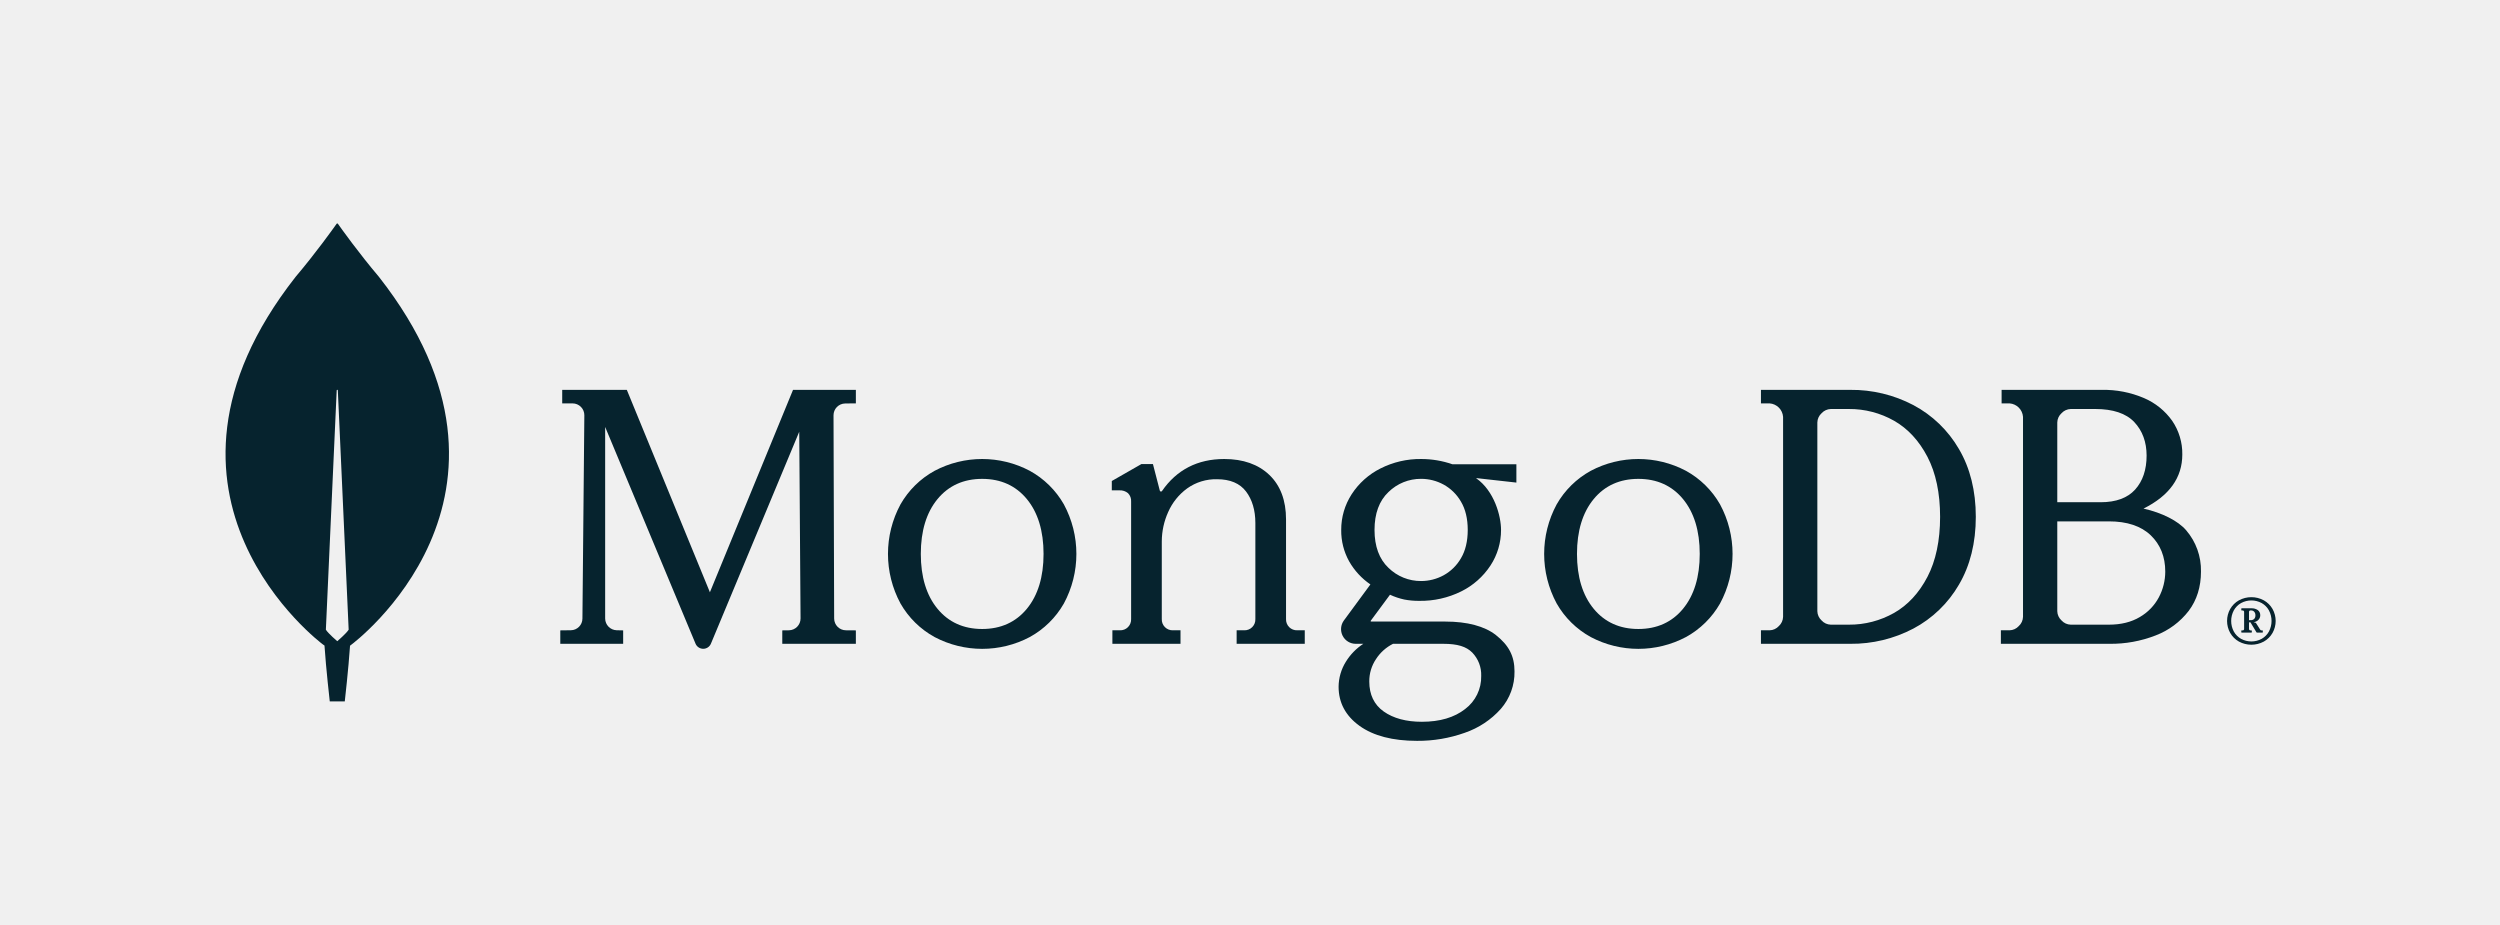
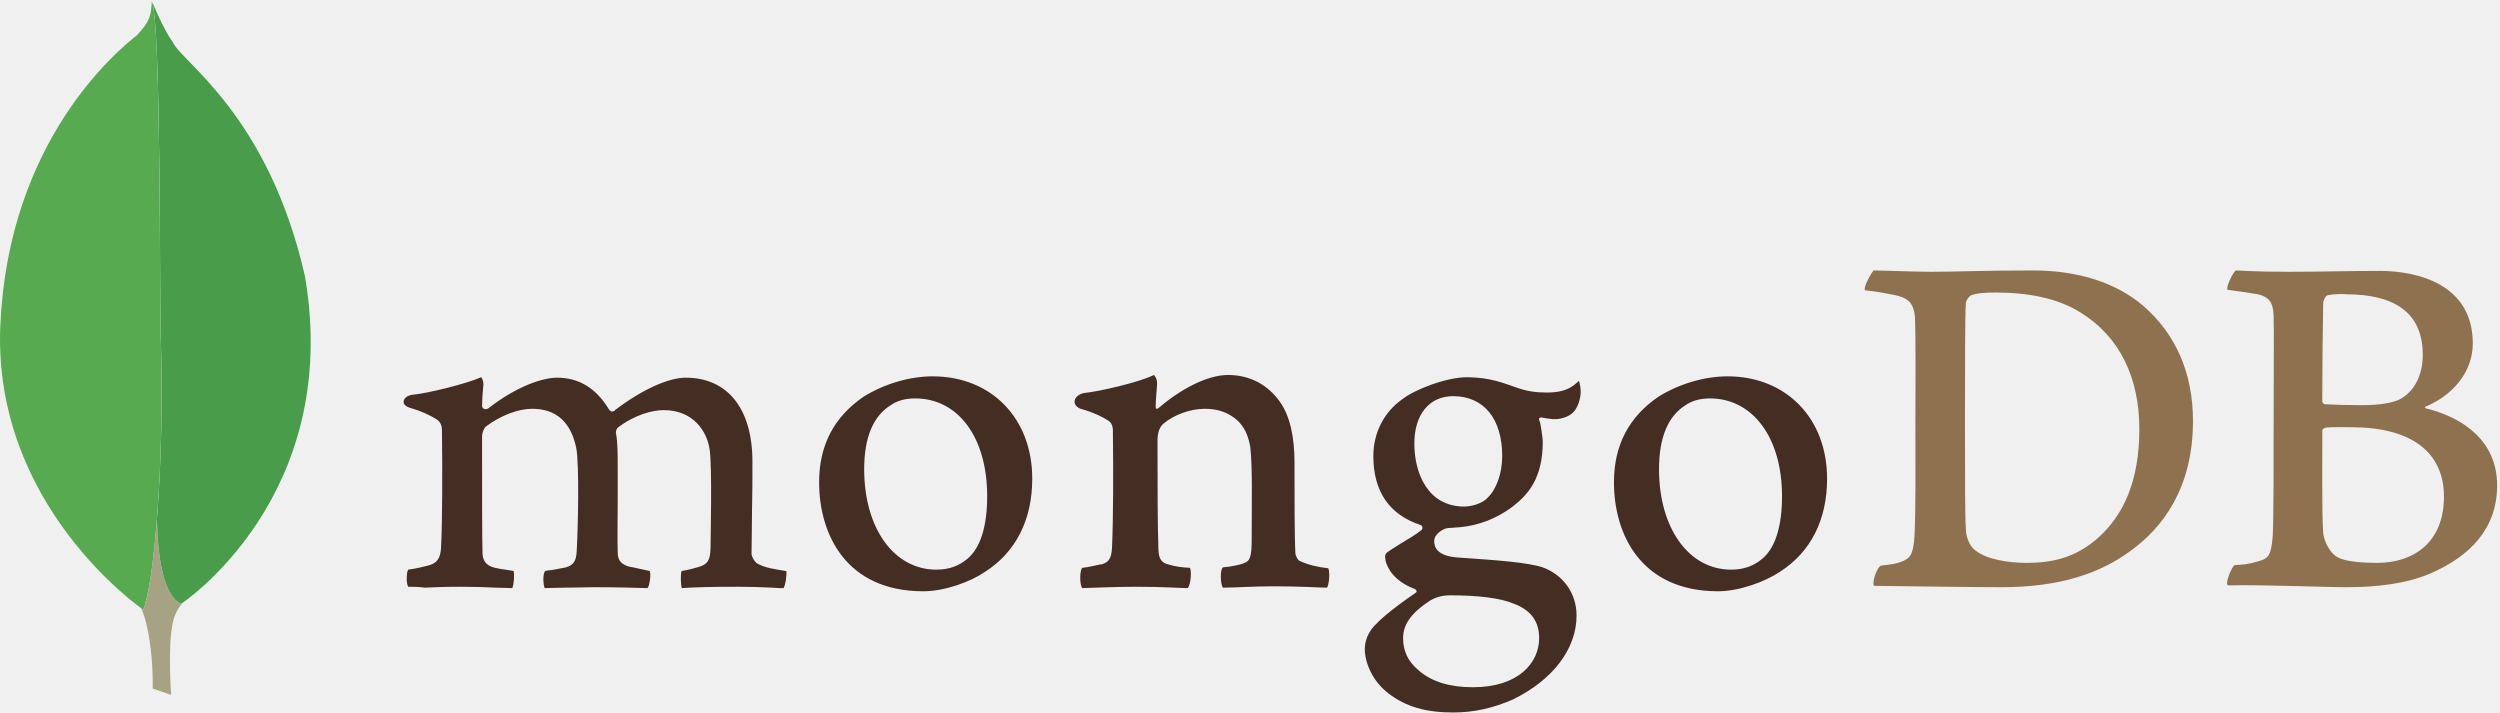
- <svg xmlns="http://www.w3.org/2000/svg" id="Layer_1" data-name="Layer 1" viewBox="0 0 1344.652 497.44">
-   <path d="M203.777,148.858c-10.815-12.762-20.133-25.814-22.025-28.492a.426.426,0,0,0-.7 0c-1.892,2.678-11.208,15.73-22.022,28.492-92.691,118.085,14.63,197.755,14.63,197.755l.87.605c.814,12.326,2.835,30.041,2.835,30.041H185.442s2.013-17.638,2.83-29.961l.875-.684S296.468,266.943,203.777,148.858ZM181.404,344.881h-.001s-4.811-4.104-6.11-6.16l-.012-.221,5.819-128.561a.303.303,0,0,1,.605,0l5.819,128.56-.011.221C186.216,340.776,181.404,344.881,181.404,344.881Z" fill="#06232e" />
-   <path d="M381.829,318.559,337.268,210.002l-.127-.311H302.392V216.961l5.579.009a6.335,6.335,0,0,1,6.324,6.398L313.267,332.716a6.305,6.305,0,0,1-6.201,6.271l-5.708.068v7.227h33.816v-7.223l-3.48-.071a6.369,6.369,0,0,1-6.206-6.334V229.641L374.1,346.205a4.485,4.485,0,0,0,8.278-.001l47.501-113.991.708,100.417a6.349,6.349,0,0,1-6.257,6.381l-3.572.044v7.227H460.334v-7.229l-5.419-.042a6.362,6.362,0,0,1-6.255-6.313l-.342-109.329a6.359,6.359,0,0,1,6.236-6.355l5.782-.056v-7.266H426.541Z" fill="#06232e" />
-   <path d="M693.4,337.316a5.885,5.885,0,0,1-1.694-4.392v-53.582c0-10.167-3.017-18.206-8.968-23.896-5.946-5.683-14.111-8.564-24.267-8.564-14.34,0-25.604,5.796-33.481,17.228a.651.651,0,0,1-1.168-.204l-3.704-14.312h-6.19l-15.935,9.121-.001,5.019h4.112a6.699,6.699,0,0,1,4.605,1.519,5.852,5.852,0,0,1,1.674,4.567v63.105a5.809,5.809,0,0,1-6.086,6.086H598.311v7.271h36.641v-7.271h-3.986a5.808,5.808,0,0,1-6.086-6.086v-41.767a38.68,38.68,0,0,1,3.444-15.777,31.247,31.247,0,0,1,10.201-12.681,26.57,26.57,0,0,1,16.073-4.94c7.03,0,12.272,2.214,15.582,6.581,3.338,4.414,5.031,10.113,5.031,16.938v51.646a5.806,5.806,0,0,1-6.085,6.086h-3.987v7.271h36.642v-7.271h-3.987A5.882,5.882,0,0,1,693.4,337.316Z" fill="#06232e" />
-   <path d="M1029.128,217.885a71.483,71.483,0,0,0-33.938-8.193H947.145V216.962h4.655a7.838,7.838,0,0,1,7.249,7.248V331.762a6.952,6.952,0,0,1-2.275,4.974,6.868,6.868,0,0,1-4.974,2.275h-4.655v7.271h48.044a71.483,71.483,0,0,0,33.938-8.193,61.785,61.785,0,0,0,24.506-23.626c6.022-10.229,9.076-22.502,9.076-36.477,0-13.971-3.054-26.242-9.076-36.475A61.81,61.81,0,0,0,1029.128,217.885Zm14.374,60.101c0,12.769-2.294,23.639-6.819,32.311-4.516,8.651-10.544,15.165-17.915,19.361a48.619,48.619,0,0,1-24.353,6.327h-9.686a6.861,6.861,0,0,1-4.974-2.275,6.945,6.945,0,0,1-2.274-4.974v-101.499a6.867,6.867,0,0,1,2.274-4.974,6.964,6.964,0,0,1,4.974-2.274H994.415a48.619,48.619,0,0,1,24.353,6.327c7.368,4.193,13.396,10.707,17.915,19.36C1041.208,254.352,1043.502,265.222,1043.502,277.985Z" fill="#06232e" />
-   <path d="M1175.851,285.214c-4.361-5.062-12.867-9.374-22.935-11.67,13.845-6.873,20.862-16.647,20.862-29.068a31.331,31.331,0,0,0-5.414-18.104,35.9,35.9,0,0,0-15.219-12.278,55.037,55.037,0,0,0-22.674-4.402H1076.582V216.962h4.268a7.835,7.835,0,0,1,7.248,7.248V331.762a6.955,6.955,0,0,1-2.274,4.974,6.868,6.868,0,0,1-4.974,2.275h-4.655v7.271h58.505a66.18,66.18,0,0,0,24.688-4.491,40.798,40.798,0,0,0,17.841-13.237c4.372-5.809,6.589-12.916,6.589-21.124A33.037,33.037,0,0,0,1175.851,285.214Zm-67.046,48.495a6.948,6.948,0,0,1-2.275-4.974v-48.312h27.781c9.76,0,17.334,2.527,22.51,7.512,5.168,4.98,7.788,11.54,7.788,19.494a29.601,29.601,0,0,1-3.43,13.812,26.801,26.801,0,0,1-10.273,10.649c-4.545,2.716-10.129,4.094-16.595,4.094h-20.532A6.861,6.861,0,0,1,1108.806,333.709Zm-2.275-63.583V227.236a6.868,6.868,0,0,1,2.275-4.974,6.964,6.964,0,0,1,4.974-2.274h13.206c9.492,0,16.539,2.358,20.943,7.011,4.408,4.661,6.644,10.737,6.644,18.059,0,7.582-2.074,13.726-6.166,18.26-4.08,4.518-10.31,6.809-18.516,6.809Z" fill="#06232e" />
-   <path d="M553.893,253.238a54.789,54.789,0,0,0-51.231.001,47.342,47.342,0,0,0-18.303,18.007,56.146,56.146,0,0,0,0,53.382,47.31,47.31,0,0,0,18.303,18.009,54.789,54.789,0,0,0,51.231-.001A47.306,47.306,0,0,0,572.195,324.628a56.142,56.142,0,0,0,0-53.382A47.353,47.353,0,0,0,553.893,253.238Zm7.395,44.699c0,12.348-3.024,22.276-8.99,29.511-5.943,7.206-14.025,10.86-24.021,10.86-9.999,0-18.08-3.654-24.021-10.86-5.965-7.23-8.989-17.159-8.989-29.511s3.024-22.28,8.989-29.512c5.94-7.206,14.021-10.859,24.021-10.859,9.996,0,18.078,3.653,24.021,10.859C558.263,275.661,561.288,285.59,561.288,297.938Z" fill="#06232e" />
-   <path d="M906.825,253.238a54.789,54.789,0,0,0-51.231.001,47.342,47.342,0,0,0-18.303,18.007,56.146,56.146,0,0,0,0,53.382,47.31,47.31,0,0,0,18.303,18.009,54.789,54.789,0,0,0,51.231-.001A47.306,47.306,0,0,0,925.127,324.628a56.146,56.146,0,0,0,0-53.382A47.353,47.353,0,0,0,906.825,253.238Zm7.395,44.699c0,12.348-3.024,22.276-8.99,29.511-5.943,7.206-14.025,10.86-24.021,10.86-9.999,0-18.08-3.654-24.021-10.86-5.965-7.23-8.99-17.159-8.99-29.511,0-12.351,3.024-22.28,8.99-29.512,5.94-7.206,14.021-10.859,24.021-10.859,9.996,0,18.078,3.653,24.021,10.859C911.195,275.661,914.22,285.59,914.22,297.938Z" fill="#06232e" />
-   <path d="M764.369,246.882a47.243,47.243,0,0,0-21.872,5.088A39.554,39.554,0,0,0,727.003,265.835a35.071,35.071,0,0,0-5.616,19.195,33.879,33.879,0,0,0,4.294,16.957,37.509,37.509,0,0,0,11.403,12.356l-14.252,19.374A7.889,7.889,0,0,0,729.186,346.281h4.094a30.828,30.828,0,0,0-9.404,9.66,25.785,25.785,0,0,0-3.898,13.446c0,8.585,3.796,15.664,11.283,21.042,7.434,5.34,17.828,8.047,30.892,8.047a74.996,74.996,0,0,0,25.742-4.359,45.946,45.946,0,0,0,19.332-12.825,29.893,29.893,0,0,0,7.37-20.159c0-8.183-3.001-14.038-10.037-19.579-6.02-4.734-15.393-7.237-27.104-7.237h-40.008a.255.255,0,0,1-.212-.396l10.383-14.042a37.017,37.017,0,0,0,7.693,2.586,41.169,41.169,0,0,0,8.051.715,49.195,49.195,0,0,0,22.574-5.087,40.119,40.119,0,0,0,15.693-13.863,34.643,34.643,0,0,0,5.719-19.198c0-7.419-3.559-20.928-13.384-27.816.026-.069.076-.065.092-.061l21.548,2.41v-9.863h-34.442A50.991,50.991,0,0,0,764.369,246.882Zm12.044,62.571H776.413a25.308,25.308,0,0,1-12.044,3.062,24.84,24.84,0,0,1-17.576-7.111c-4.972-4.707-7.493-11.562-7.493-20.373s2.521-15.666,7.493-20.374a24.847,24.847,0,0,1,17.576-7.11A25.35,25.35,0,0,1,776.413,260.606a24.271,24.271,0,0,1,9.371,9.177c2.425,4.065,3.654,9.195,3.654,15.247,0,6.055-1.229,11.185-3.654,15.246A24.211,24.211,0,0,1,776.413,309.453ZM749.25,346.281h27.112c7.531,0,12.321,1.46,15.532,4.733a17.222,17.222,0,0,1,4.79,12.534A21.661,21.661,0,0,1,788.018,381.376c-5.789,4.538-13.61,6.839-23.246,6.839-8.444,0-15.358-1.865-20.549-5.545-5.136-3.641-7.741-9.058-7.741-16.101a21.273,21.273,0,0,1,3.638-12.103A23.377,23.377,0,0,1,749.25,346.281Z" fill="#06232e" />
-   <path d="M1204.211,345.069a12.343,12.343,0,0,1-4.673-4.638,13.172,13.172,0,0,1,0-12.894,12.347,12.347,0,0,1,4.673-4.638,14.064,14.064,0,0,1,13.421,0,12.34,12.34,0,0,1,4.673,4.638,13.166,13.166,0,0,1,0,12.894,12.336,12.336,0,0,1-4.673,4.638,14.068,14.068,0,0,1-13.421,0Zm12.279-1.476a10.197,10.197,0,0,0,3.883-3.935,12.158,12.158,0,0,0,0-11.348,10.2,10.2,0,0,0-3.883-3.935,11.607,11.607,0,0,0-11.137,0,10.193,10.193,0,0,0-3.883,3.935,12.158,12.158,0,0,0,0,11.348,10.19,10.19,0,0,0,3.883,3.935,11.607,11.607,0,0,0,11.137,0Zm-10.979-3.496v-.878l.176-.14h.598a.783.783,0,0,0,.737-.738v-9.275a.783.783,0,0,0-.737-.738h-.598l-.176-.141v-.878l.176-.141h5.2a5.694,5.694,0,0,1,3.514.984,3.316,3.316,0,0,1,1.3,2.811,3.396,3.396,0,0,1-1.002,2.442,4.214,4.214,0,0,1-2.547,1.247l1.194.352,2.319,3.654a.8.8,0,0,0,.667.422h.598l.141.14v.878l-.141.141H1213.873l-.211-.141-3.232-5.375h-.772v3.619a.785.785,0,0,0,.737.738h.598l.176.14v.878l-.176.141h-5.306Zm5.024-6.535a2.567,2.567,0,0,0,1.897-.667,2.619,2.619,0,0,0,.667-1.933,2.797,2.797,0,0,0-.632-1.915,2.135,2.135,0,0,0-1.687-.72h-.387a.785.785,0,0,0-.737.738V333.563Z" fill="#06232e" />
+ <svg xmlns="http://www.w3.org/2000/svg" aria-hidden="true" role="img" class="iconify iconify--logos" width="112.22" height="32" preserveAspectRatio="xMidYMid meet" viewBox="0 0 512 146">
+   <g fill="none" fill-rule="evenodd">
+     <path d="M476.713 60.463c-.46.092-.922 1.107-.922 1.66c-.092 3.692-.184 13.474-.184 20.118c0 .185.276.554.553.554c1.384.092 4.706.184 7.567.184c3.968 0 6.275-.553 7.568-1.106c3.321-1.662 4.89-5.261 4.89-9.23c0-8.95-6.275-12.365-15.596-12.365c-.646-.092-2.49-.092-3.876.185zm23.81 41.25c0-9.136-6.737-14.212-18.918-14.212c-.554 0-4.43-.092-5.353.092c-.277.093-.645.278-.645.555c0 6.551-.093 16.98.184 21.04c.184 1.753 1.477 4.245 3.046 4.983c1.66.923 5.444 1.107 8.028 1.107c7.29 0 13.658-4.06 13.658-13.565zm-42.634-46.325c.922 0 3.69.276 10.796.276c6.737 0 12.089-.184 18.641-.184c8.028 0 19.102 2.86 19.102 14.857c0 5.906-4.153 10.613-9.597 12.92c-.276.092-.276.276 0 .368c7.751 1.939 14.581 6.737 14.581 15.78c0 8.86-5.537 14.489-13.566 17.996c-4.891 2.122-10.981 2.86-17.164 2.86c-4.707 0-17.349-.553-24.362-.368c-.738-.278.646-3.6 1.291-4.153c1.662-.093 2.953-.185 4.707-.739c2.492-.645 2.768-1.384 3.137-5.167c.185-3.23.185-14.674.185-22.794c0-11.166.093-18.733 0-22.424c-.092-2.86-1.107-3.784-3.137-4.338c-1.57-.276-4.153-.646-6.276-.922c-.462-.462 1.107-3.6 1.662-3.968zm-53.248 57.399c2.216 1.752 6.553 2.49 10.429 2.49c4.983 0 9.966-.921 14.765-5.26c4.891-4.428 8.305-11.257 8.305-22.146c0-10.429-3.968-18.919-12.089-23.901c-4.614-2.862-10.52-4.06-17.349-4.06c-2.03 0-3.968.092-5.167.645c-.278.185-.923 1.015-.923 1.476c-.185 1.846-.185 16.057-.185 24.363c0 8.582 0 20.579.185 21.963c0 1.385.645 3.507 2.03 4.43zm-20.948-57.4c1.754 0 8.49.277 11.72.277c5.815 0 9.967-.276 20.948-.276c9.228 0 16.98 2.491 22.517 7.197c6.736 5.814 10.244 13.843 10.244 23.624c0 13.935-6.368 21.964-12.736 26.578c-6.366 4.706-14.672 7.474-26.484 7.474c-6.275 0-17.072-.184-26.024-.277h-.092c-.461-.83.738-4.06 1.476-4.152c2.4-.277 3.046-.37 4.246-.83c1.937-.739 2.307-1.754 2.584-5.168c.276-6.368.184-14.027.184-22.702c0-6.182.092-18.272-.093-22.148c-.276-3.229-1.66-4.06-4.429-4.614c-1.384-.276-3.23-.646-5.813-.922c-.37-.647 1.291-3.507 1.752-4.06z" fill="#8E714E" />
+     <path d="M272.033 116.385c-2.307-.277-3.968-.645-5.998-1.568c-.277-.185-.739-1.107-.739-1.477c-.184-3.23-.184-12.458-.184-18.64c0-4.984-.83-9.321-2.953-12.366c-2.492-3.508-6.09-5.537-10.705-5.537c-4.06 0-9.505 2.768-14.027 6.644c-.092.092-.83.739-.738-.277c0-1.015.185-3.045.277-4.43c.093-1.292-.646-1.937-.646-1.937c-2.953 1.476-11.258 3.414-14.304 3.69c-2.214.463-2.768 2.585-.46 3.323h.092c2.49.738 4.152 1.569 5.443 2.4c.923.738.831 1.753.831 2.584c.092 6.92.092 17.533-.184 23.347c-.092 2.307-.738 3.137-2.4 3.506l.185-.092c-1.292.277-2.307.553-3.876.738c-.554.554-.554 3.507 0 4.153c1.015 0 6.367-.277 10.798-.277c6.09 0 9.228.277 10.796.277c.646-.738.831-3.507.462-4.153c-1.754-.092-3.046-.276-4.245-.646c-1.661-.37-2.123-1.199-2.216-3.137c-.183-4.892-.183-15.227-.183-22.24c0-1.938.553-2.861 1.106-3.415c2.123-1.845 5.538-3.137 8.583-3.137c2.953 0 4.89.923 6.367 2.123c2.03 1.66 2.676 4.06 2.953 5.813c.461 3.968.277 11.812.277 18.641c0 3.691-.277 4.614-1.66 5.075c-.647.277-2.308.647-4.246.83c-.646.647-.461 3.508 0 4.154c2.676 0 5.814-.277 10.428-.277c5.721 0 9.413.277 10.89.277c.46-.554.645-3.23.276-3.969zm25.562-35.25c-4.89 0-7.936 3.783-7.936 9.688c0 5.999 2.676 12.92 10.243 12.92c1.292 0 3.692-.554 4.798-1.846c1.754-1.66 2.954-4.983 2.954-8.49c0-7.659-3.784-12.273-10.059-12.273zm-.646 40.787c-1.845 0-3.138.554-3.968 1.016c-3.876 2.49-5.629 4.89-5.629 7.752c0 2.675 1.015 4.797 3.23 6.643c2.676 2.307 6.367 3.415 11.073 3.415c9.413 0 13.566-5.076 13.566-10.058c0-3.508-1.754-5.815-5.352-7.106c-2.584-1.108-7.29-1.662-12.92-1.662zm.646 23.994c-5.629 0-9.69-1.2-13.196-3.876c-3.415-2.584-4.891-6.46-4.891-9.136c0-.738.185-2.769 1.846-4.614c1.014-1.108 3.23-3.23 8.49-6.829c.184-.092.276-.184.276-.37c0-.184-.185-.369-.369-.46c-4.337-1.661-5.629-4.338-5.999-5.814v-.185c-.091-.554-.276-1.107.555-1.661c.646-.461 1.569-1.015 2.583-1.66c1.569-.924 3.23-1.939 4.245-2.77c.185-.184.185-.368.185-.553c0-.185-.185-.37-.37-.461c-6.458-2.123-9.688-6.922-9.688-14.12c0-4.706 2.122-8.951 5.905-11.627c2.584-2.03 9.044-4.522 13.289-4.522h.277c4.337.092 6.736 1.015 10.15 2.215c1.846.646 3.6.922 6 .922c3.598 0 5.167-1.107 6.458-2.398c.093.184.278.646.37 1.845c.092 1.2-.277 2.953-1.2 4.245c-.738 1.015-2.399 1.754-4.06 1.754h-.462c-1.661-.185-2.4-.37-2.4-.37l-.368.185c-.092.185 0 .369.092.646l.093.185c.184.83.553 3.321.553 3.968c0 7.567-3.045 10.888-6.275 13.38c-3.138 2.307-6.736 3.783-10.797 4.153c-.092 0-.46 0-1.292.092c-.461 0-1.107.093-1.2.093h-.092c-.738.184-2.583 1.107-2.583 2.675c0 1.384.83 3.046 4.798 3.323c.83.092 1.66.092 2.584.185c5.26.368 11.812.83 14.857 1.845c4.245 1.568 6.921 5.352 6.921 9.874c0 6.83-4.89 13.197-13.011 17.164c-3.968 1.754-7.937 2.677-12.274 2.677zm52.6-64.32c-1.937 0-3.691.46-4.983 1.383c-3.598 2.215-5.444 6.645-5.444 13.104c0 12.09 6.09 20.58 14.765 20.58c2.584 0 4.614-.739 6.367-2.215c2.676-2.216 4.061-6.645 4.061-12.828c0-11.996-5.999-20.025-14.765-20.025zm1.662 39.496c-15.688 0-21.317-11.535-21.317-22.332c0-7.567 3.045-13.381 9.135-17.534c4.338-2.676 9.506-4.152 14.12-4.152c11.996 0 20.394 8.582 20.394 20.948c0 8.397-3.322 15.041-9.69 19.102c-3.045 2.03-8.305 3.968-12.643 3.968h.001zM187.411 81.595c-1.938 0-3.691.461-4.984 1.384c-3.598 2.215-5.444 6.645-5.444 13.104c0 12.09 6.09 20.58 14.765 20.58c2.584 0 4.614-.739 6.368-2.215c2.675-2.216 4.06-6.645 4.06-12.828c0-11.996-5.906-20.025-14.765-20.025zm1.661 39.497c-15.688 0-21.317-11.535-21.317-22.332c0-7.567 3.045-13.381 9.135-17.534c4.338-2.676 9.506-4.152 14.12-4.152c11.997 0 20.394 8.582 20.394 20.948c0 8.397-3.322 15.041-9.69 19.102c-2.953 2.03-8.213 3.968-12.642 3.968zm-105.478-.923c-.185-.276-.37-1.107-.277-2.122c0-.739.185-1.2.277-1.384c1.938-.278 2.953-.555 4.06-.831c1.846-.462 2.584-1.476 2.676-3.783c.278-5.537.278-16.058.185-23.348v-.185c0-.83 0-1.846-1.015-2.584c-1.477-.922-3.23-1.752-5.537-2.4c-.83-.275-1.384-.737-1.292-1.29c0-.554.554-1.2 1.754-1.385c3.045-.277 10.98-2.214 14.118-3.599c.185.184.462.739.462 1.477l-.092 1.014c-.093 1.016-.185 2.216-.185 3.415c0 .369.37.646.738.646c.185 0 .37-.092.554-.185c5.906-4.614 11.258-6.275 14.026-6.275c4.523 0 8.03 2.123 10.706 6.552c.184.278.369.37.646.37c.184 0 .46-.092.553-.277c5.445-4.153 10.89-6.645 14.488-6.645c8.582 0 13.658 6.368 13.658 17.165c0 3.045 0 7.013-.092 10.613c0 3.229-.092 6.182-.092 8.305c0 .46.645 1.937 1.66 2.214c1.292.646 3.046.923 5.353 1.292h.092c.185.646-.184 3.045-.553 3.507c-.554 0-1.385 0-2.307-.092a136.208 136.208 0 0 0-7.014-.185c-5.721 0-8.674.092-11.536.277c-.183-.738-.276-2.953 0-3.507c1.662-.276 2.492-.554 3.508-.83c1.846-.554 2.307-1.385 2.4-3.784c0-1.753.368-16.703-.186-20.302c-.553-3.691-3.322-8.028-9.413-8.028c-2.307 0-5.905.923-9.412 3.598c-.184.185-.37.646-.37.923v.093c.37 1.937.37 4.153.37 7.567v5.998c0 4.153-.093 8.029 0 10.981c0 2.031 1.2 2.492 2.215 2.862c.554.091.922.184 1.384.276c.83.185 1.661.37 2.953.646c.185.37.185 1.569-.092 2.584c-.093.554-.278.83-.37.923c-3.137-.092-6.367-.185-11.073-.185c-1.384 0-3.784.093-5.814.093c-1.662 0-3.23.092-4.152.092c-.093-.185-.278-.83-.278-1.846c0-.83.185-1.476.37-1.661c.461-.092.83-.184 1.292-.184c1.106-.185 2.03-.37 2.952-.554c1.57-.461 2.123-1.292 2.215-3.322c.277-4.614.554-17.81-.092-21.133c-1.107-5.352-4.152-8.028-9.044-8.028c-2.86 0-6.46 1.384-9.412 3.6c-.462.368-.831 1.29-.831 2.121v5.445c0 6.644 0 14.95.092 18.549c.093 1.106.461 2.399 2.584 2.86c.462.092 1.2.277 2.123.37l1.66.276c.186.554.093 2.769-.276 3.507c-.923 0-2.03-.092-3.323-.092c-1.937-.093-4.429-.185-7.197-.185c-3.23 0-5.537.092-7.383.185c-1.292-.185-2.307-.185-3.414-.185z" fill="#442D22" />
+     <path d="M35.053 142.317l-3.783-1.293s.462-19.286-6.46-20.67c-4.613-5.353.74-227.013 17.35-.739c0 0-5.722 2.86-6.737 7.752c-1.108 4.799-.37 14.95-.37 14.95z" fill="#FFF" />
+     <path d="M35.053 142.317l-3.783-1.293s.462-19.286-6.46-20.67c-4.613-5.353.74-227.013 17.35-.739c0 0-5.722 2.86-6.737 7.752c-1.108 4.799-.37 14.95-.37 14.95z" fill="#A6A385" />
+     <path d="M37.084 123.676s33.13-21.779 25.377-67.09c-7.474-32.943-25.1-43.74-27.038-47.893C33.301 5.74 31.27.573 31.27.573l1.385 91.634c0 .093-2.861 28.054 4.43 31.47" fill="#FFF" />
+     <path d="M37.084 123.676s33.13-21.779 25.377-67.09c-7.474-32.943-25.1-43.74-27.038-47.893C33.301 5.74 31.27.573 31.27.573l1.385 91.634c0 .093-2.861 28.054 4.43 31.47" fill="#499D4A" />
+     <path d="M29.333 124.875S-1.767 103.65.079 66.277C1.832 28.903 23.795 10.539 28.04 7.217c2.769-2.953 2.861-4.061 3.046-7.014c1.938 4.153 1.569 62.106 1.845 68.934c.83 26.3-1.476 50.756-3.598 55.738z" fill="#FFF" />
+     <path d="M29.333 124.875S-1.767 103.65.079 66.277C1.832 28.903 23.795 10.539 28.04 7.217c2.769-2.953 2.861-4.061 3.046-7.014c1.938 4.153 1.569 62.106 1.845 68.934c.83 26.3-1.476 50.756-3.598 55.738z" fill="#58AA50" />
+   </g>
</svg>
